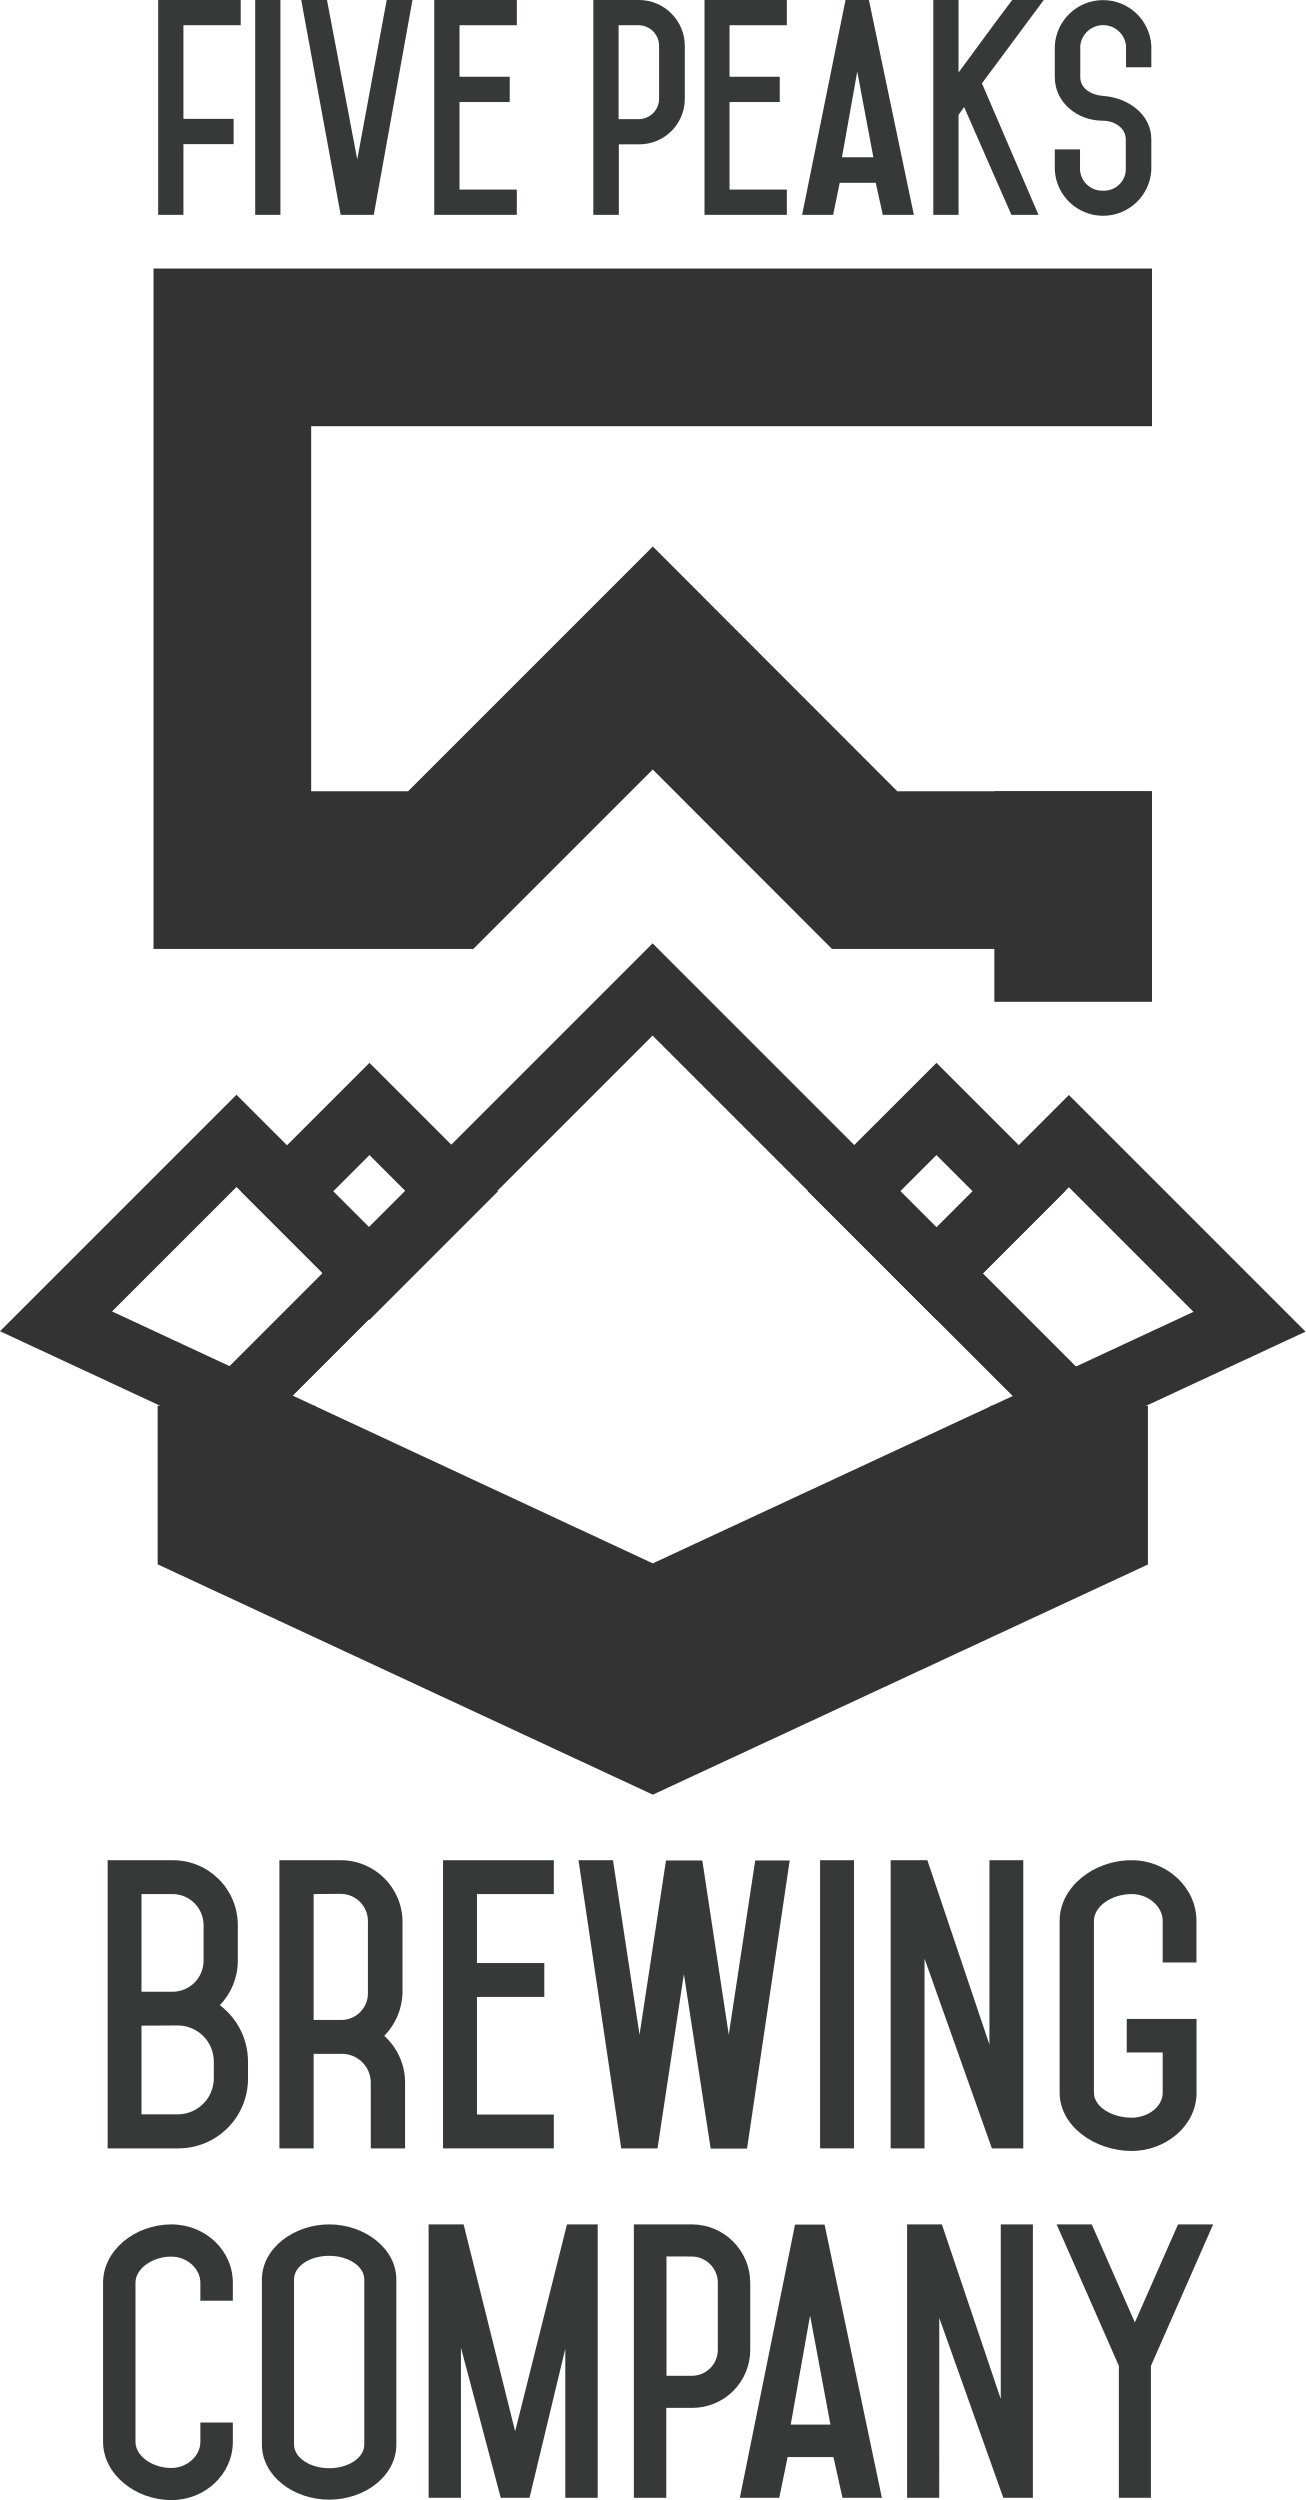
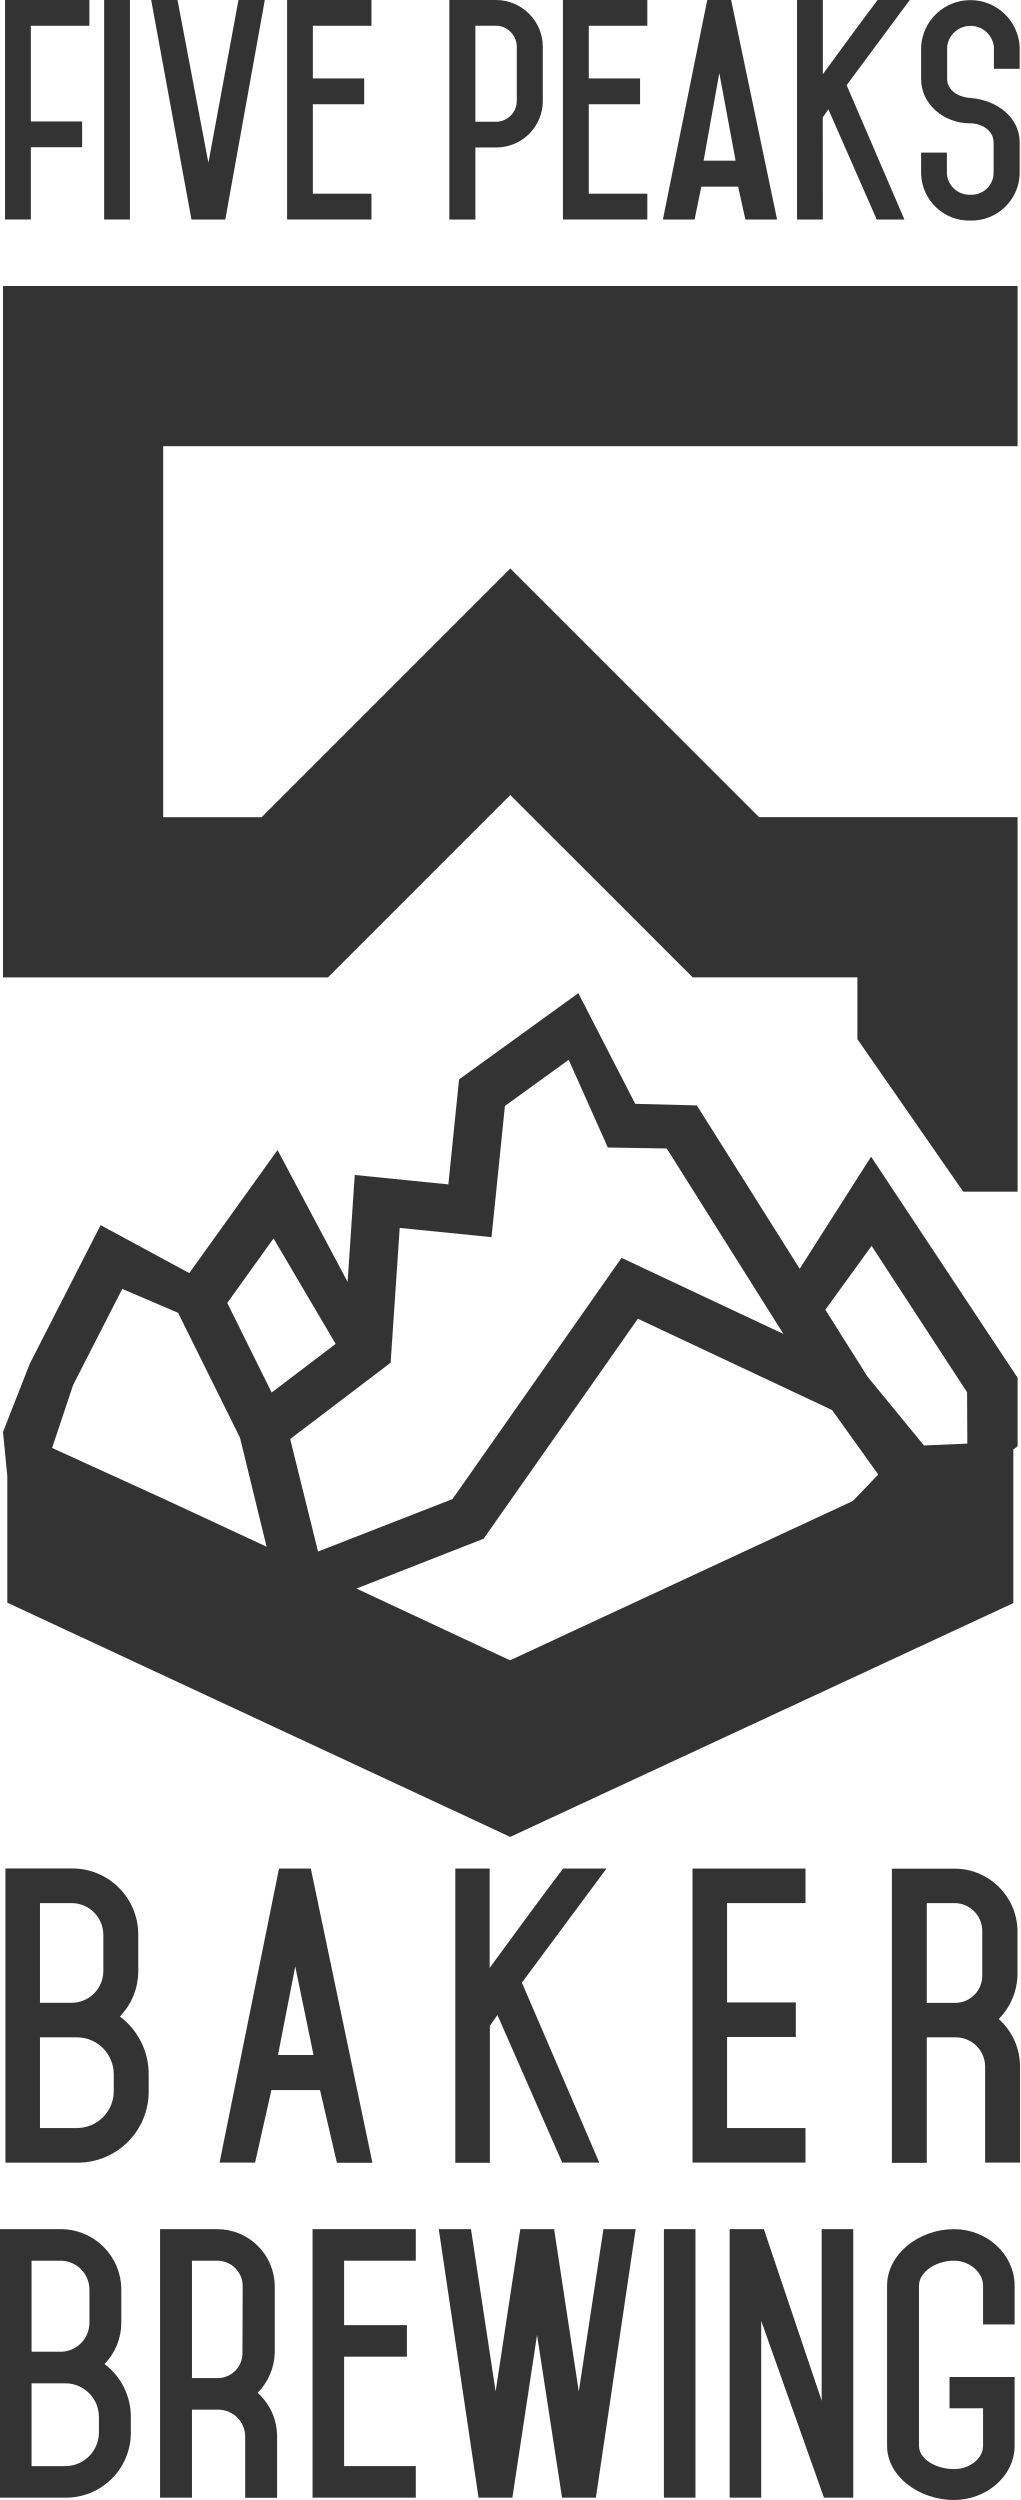
- <svg xmlns="http://www.w3.org/2000/svg" viewBox="0 0 264.99 507.44">
+ <svg xmlns="http://www.w3.org/2000/svg" id="Layer_1" data-name="Layer 1" viewBox="0 0 201.07 492.8">
  <defs>
-     <style>.cls-1,.cls-2,.cls-3{fill:none;stroke:#333;stroke-miterlimit:10;}.cls-1{stroke-linecap:square;}.cls-1,.cls-3{stroke-width:32px;}.cls-2{stroke-width:13.24px;}.cls-4{fill:#373838;}</style>
+     <style>.cls-1{fill:#333;}</style>
  </defs>
-   <g id="Layer_2" data-name="Layer 2">
-     <g id="Layer_1-2" data-name="Layer 1">
-       <path class="cls-1" d="M217.83,70.51H47.16v106.1H89.45l43.05-43.05,43,43.05h42.27" />
-       <polygon class="cls-2" points="216.97 285.35 132.51 324.62 132.48 324.62 48.02 285.28 132.46 200.84 216.97 285.35" />
-       <polygon class="cls-2" points="48 231.57 74.86 258.43 48.03 285.26 11.37 268.2 29 250.57 48 231.57" />
-       <polygon class="cls-2" points="253.62 268.28 216.99 285.32 216.89 285.28 190.1 258.48 197.95 250.63 203.53 245.05 216.96 231.62 253.62 268.28" />
-       <rect class="cls-2" x="63.16" y="229.99" width="23.65" height="23.65" transform="translate(-149.02 123.85) rotate(-45)" />
-       <polygon class="cls-2" points="206.8 241.81 199.86 248.76 190.08 258.54 173.35 241.81 190.08 225.09 206.8 241.81" />
-       <path class="cls-3" d="M217,285.35v22l-84.49,39.28L48,307.32v-22" />
-       <line class="cls-1" x1="217.83" y1="187.34" x2="217.83" y2="176.61" />
-       <path class="cls-4" d="M47.42,24.13v5.12H37.23V43.61H32.1V0H48.86V5.12H37.23v19Z" />
-       <path class="cls-4" d="M56.92,43.61H51.8V0h5.12Z" />
-       <path class="cls-4" d="M66.37,0l6.14,32.35L78.49,0h5.23L75.87,43.61H69.15L61.14,0Z" />
-       <path class="cls-4" d="M104.9,0V5.12H93.27V15.58h10.19v5.13H93.27V38.48H104.9v5.13H88.14V0Z" />
-       <path class="cls-4" d="M139,20.07a9.24,9.24,0,0,1-9.28,9.23h-4.11V43.61h-5.18V0h9.29A9.32,9.32,0,0,1,139,9.29ZM125.56,5.12V24.18h4.11a4.15,4.15,0,0,0,4.11-4.11V9.29a4.19,4.19,0,0,0-4.11-4.17Z" />
-       <path class="cls-4" d="M159.71,0V5.12H148.08V15.58h10.19v5.13H148.08V38.48h11.63v5.13H143V0Z" />
-       <path class="cls-4" d="M179.19,43.61l-1.44-6.51h-7.31l-1.33,6.51h-6.3L171.62,0h4.75l9.12,43.61Zm-1.92-11.69L174,14.52c-1,5.55-1.92,10.89-3.1,17.4Z" />
-       <path class="cls-4" d="M194.56,43.61h-5.12V0h5.12V14.73c3.58-4.86,7.32-10,10.89-14.73h6.41L199.31,16.92l11.48,26.69h-5.5l-9.6-21.89-1.13,1.61Z" />
-       <path class="cls-4" d="M219.27,15.69c0,2.24,2.19,3.63,4.76,3.79,4.91.38,9.66,3.69,9.66,8.81v6.24a9.81,9.81,0,0,1-19.59,0V30.32h5.12v4.21a4.52,4.52,0,0,0,4.7,4.17,4.41,4.41,0,0,0,4.59-4.17V28.29c0-2.24-2.19-3.79-4.7-3.79-5.18,0-9.71-3.74-9.71-8.81V9.29a9.81,9.81,0,0,1,19.59,0v4.37h-5.13V9.29a4.67,4.67,0,0,0-9.29,0Z" />
-       <path class="cls-4" d="M21.85,377.58H35.09a13.17,13.17,0,0,1,13.18,13.1v7.37A12.89,12.89,0,0,1,44.62,407a14.34,14.34,0,0,1,5.72,11.46v3.43A14.13,14.13,0,0,1,36.1,436.07H21.85Zm6.87,6.87v19.83h6.37a6.32,6.32,0,0,0,6.23-6.23v-7.37a6.32,6.32,0,0,0-6.23-6.23Zm0,26.71v18H36.1a7.34,7.34,0,0,0,7.3-7.31v-3.43a7.33,7.33,0,0,0-7.3-7.3Z" />
-       <path class="cls-4" d="M63.66,436.07H56.71V377.58H69.17A12.53,12.53,0,0,1,81.7,390V404.5A12.92,12.92,0,0,1,78,413.23a12.77,12.77,0,0,1,4.22,9.45v13.39H75.26V422.68a5.86,5.86,0,0,0-5.73-5.8H63.66Zm0-51.62V410h5.8a5.41,5.41,0,0,0,5.22-5.51V390a5.53,5.53,0,0,0-5.51-5.59Z" />
-       <path class="cls-4" d="M112.41,377.58v6.87H96.81v14h13.67v6.88H96.81V429.2h15.6v6.87H89.93V377.58Z" />
-       <path class="cls-4" d="M133.46,436.07h-7.37l-8.67-58.49h7L129.81,413l5.37-35.37h7.37L147.92,413l5.37-35.37h7l-8.66,58.49h-7.38l-5.44-35.44Z" />
-       <path class="cls-4" d="M173.34,436.07h-6.88V377.58h6.88Z" />
-       <path class="cls-4" d="M187.66,436.07h-6.88V377.58h7.45L200.83,415V377.58h6.87v58.49h-6.37l-13.67-38.52Z" />
-       <path class="cls-4" d="M215.08,424.76V389.89c0-6.8,6.8-12.31,14.6-12.31,7.16,0,13.17,5.51,13.17,12.31v8.45H236v-8.45c0-2.93-2.93-5.44-6.3-5.44-4.08,0-7.66,2.51-7.66,5.44v34.87c0,2.93,3.72,5.08,7.66,5.08,3.22,0,6.3-2.15,6.3-5.08V416.6h-7.3v-6.81h14.17v15c0,6.73-6.29,11.81-13.17,11.81C222.09,436.57,215.08,431.49,215.08,424.76Z" />
-       <path class="cls-4" d="M20.92,495.63V463.31c0-6.52,6.45-11.81,13.85-11.81,6.92,0,12.49,5.29,12.49,11.81V467H40.67v-3.67c0-2.85-2.71-5.29-5.9-5.29-3.87,0-7.27,2.44-7.27,5.29v32.32c0,2.85,3.4,5.29,7.27,5.29,3.19,0,5.9-2.44,5.9-5.29v-3.94h6.59v3.94c0,6.51-5.57,11.81-12.49,11.81C27.37,507.44,20.92,502.14,20.92,495.63Z" />
-       <path class="cls-4" d="M80.45,496.17c0,6.38-6.38,11.2-13.64,11.2s-13.65-4.82-13.65-11.2V462.7c0-6.38,6.52-11.2,13.65-11.2s13.64,4.82,13.64,11.2Zm-6.51,0V462.7c0-2.78-3.33-4.82-7.13-4.82s-7.13,2-7.13,4.82v33.47c0,2.78,3.4,4.82,7.13,4.82S73.94,499,73.94,496.17Z" />
-       <path class="cls-4" d="M107.48,507h-5.84l-8.08-30.48V507H87V451.5H94.1l10.46,42,10.52-42h6.24V507h-6.58V476.75Z" />
-       <path class="cls-4" d="M152.28,477a11.76,11.76,0,0,1-11.81,11.74h-5.23V507h-6.58V451.5h11.81a11.86,11.86,0,0,1,11.81,11.81Zm-17-19v24.23h5.23A5.27,5.27,0,0,0,145.7,477V463.31a5.33,5.33,0,0,0-5.23-5.29Z" />
-       <path class="cls-4" d="M171,507l-1.83-8.28h-9.3l-1.7,8.28h-8l11.2-55.46h6L179,507Zm-2.44-14.86L164.43,470c-1.29,7.07-2.44,13.85-3.93,22.14Z" />
-       <path class="cls-4" d="M190.64,507h-6.52V451.5h7.06l11.95,35.44V451.5h6.52V507h-6l-13-36.52Z" />
-       <path class="cls-4" d="M227.1,507V480.22c-3.87-8.9-8.76-19.89-12.63-28.72h7.13l8.75,19.89c2.86-6.58,6.05-13.64,8.76-19.89h7.13l-12.63,28.72V507Z" />
-     </g>
-   </g>
+   <polygon class="cls-1" points="6.08 29.02 16.19 29.02 16.19 23.94 6.08 23.94 6.08 5.08 17.62 5.08 17.62 0 0.99 0 0.99 43.27 6.08 43.27 6.08 29.02" />
+   <rect class="cls-1" x="20.53" width="5.08" height="43.27" />
+   <polygon class="cls-1" points="44.41 43.27 52.2 0 47.01 0 41.08 32.09 34.99 0 29.8 0 37.74 43.27 44.41 43.27" />
+   <polygon class="cls-1" points="73.22 38.18 61.67 38.18 61.67 20.55 71.79 20.55 71.79 15.46 61.67 15.46 61.67 5.08 73.22 5.08 73.22 0 56.59 0 56.59 43.27 73.22 43.27 73.22 38.18" />
+   <path class="cls-1" d="M93.71,29.07h4.08A9.17,9.17,0,0,0,107,19.91V9.21A9.25,9.25,0,0,0,97.79,0H88.57V43.27h5.14Zm0-24h4.08a4.17,4.17,0,0,1,4.08,4.13v10.7A4.12,4.12,0,0,1,97.79,24H93.71Z" />
+   <polygon class="cls-1" points="127.6 38.18 116.06 38.18 116.06 20.55 126.17 20.55 126.17 15.46 116.06 15.46 116.06 5.08 127.6 5.08 127.6 0 110.97 0 110.97 43.27 127.6 43.27 127.6 38.18" />
+   <path class="cls-1" d="M138.24,36.8h7.26l1.43,6.47h6.25L144.12,0h-4.71l-8.74,43.27h6.25Zm3.55-22.4L145,31.67h-6.3C139.88,25.21,140.78,19.91,141.79,14.4Z" />
+   <path class="cls-1" d="M162.18,23.14l1.11-1.59,9.53,21.72h5.46L166.89,16.79,179.33,0H173c-3.55,4.66-7.25,9.8-10.8,14.62V0h-5.09V43.27h5.09Z" />
+   <path class="cls-1" d="M191.3,43.48A9.5,9.5,0,0,0,201,34.26V28.07c0-5.09-4.71-8.37-9.58-8.74-2.55-.16-4.72-1.54-4.72-3.76V9.21a4.64,4.64,0,0,1,9.22,0v4.35H201V9.21a9.73,9.73,0,0,0-19.43,0v6.36c0,5,4.5,8.74,9.63,8.74,2.49,0,4.66,1.53,4.66,3.76v6.19a4.37,4.37,0,0,1-4.55,4.13,4.48,4.48,0,0,1-4.66-4.13V30.08h-5.08v4.18A9.48,9.48,0,0,0,191.3,43.48Z" />
+   <path class="cls-1" d="M20.6,466a11.63,11.63,0,0,0,3.31-8.1v-6.67A11.92,11.92,0,0,0,12,439.41H0v52.93H12.89a12.79,12.79,0,0,0,12.9-12.83V476.4A13,13,0,0,0,20.6,466ZM6.22,445.63H12a5.72,5.72,0,0,1,5.63,5.64v6.67A5.73,5.73,0,0,1,12,463.58H6.22ZM19.5,479.51a6.64,6.64,0,0,1-6.61,6.61H6.22V469.8h6.67a6.63,6.63,0,0,1,6.61,6.6Z" />
+   <path class="cls-1" d="M50.79,471.67a11.68,11.68,0,0,0,3.37-7.9V450.68a11.33,11.33,0,0,0-11.33-11.27H31.55v52.93h6.29V475h5.31a5.3,5.3,0,0,1,5.18,5.25v12.11h6.29V480.23A11.55,11.55,0,0,0,50.79,471.67Zm-3-7.9a4.9,4.9,0,0,1-4.73,5H37.84V445.63h5a5,5,0,0,1,5,5.05Z" />
+   <polygon class="cls-1" points="61.61 492.34 81.96 492.34 81.96 486.12 67.83 486.12 67.83 464.55 80.21 464.55 80.21 458.33 67.83 458.33 67.83 445.63 81.96 445.63 81.96 439.41 61.61 439.41 61.61 492.34" />
+   <polygon class="cls-1" points="114.09 471.42 109.23 439.41 102.56 439.41 97.7 471.42 92.84 439.41 86.49 439.41 94.33 492.34 101 492.34 105.86 460.27 110.79 492.34 117.46 492.34 125.3 439.41 118.95 439.41 114.09 471.42" />
+   <rect class="cls-1" x="130.87" y="439.41" width="6.22" height="52.93" />
+   <polygon class="cls-1" points="161.97 473.23 150.57 439.41 143.83 439.41 143.83 492.34 150.05 492.34 150.05 457.49 162.42 492.34 168.19 492.34 168.19 439.41 161.97 439.41 161.97 473.23" />
+   <path class="cls-1" d="M188.08,439.41c-7.06,0-13.22,5-13.22,11.14v31.56c0,6.09,6.35,10.69,13.22,10.69,6.22,0,11.92-4.6,11.92-10.69V468.56H187.17v6.16h6.61v7.39c0,2.65-2.79,4.6-5.7,4.6-3.56,0-6.93-1.95-6.93-4.6V450.55c0-2.65,3.24-4.92,6.93-4.92,3,0,5.7,2.27,5.7,4.92v7.65H200v-7.65C200,444.4,194.56,439.41,188.08,439.41Z" />
+   <path class="cls-1" d="M23.63,397.49a12.73,12.73,0,0,0,3.62-8.87v-7.31a13,13,0,0,0-13.06-13H1.07v58H15.19a14,14,0,0,0,14.12-14v-3.41A14.17,14.17,0,0,0,23.63,397.49ZM7.88,375.14h6.31a6.27,6.27,0,0,1,6.18,6.17v7.31a6.27,6.27,0,0,1-6.18,6.17H7.88Zm14.54,37.11a7.26,7.26,0,0,1-7.23,7.23H7.88V401.6h7.31a7.27,7.27,0,0,1,7.23,7.24Z" />
+   <path class="cls-1" d="M43.28,426.29h7L53.5,412h9.58l3.33,14.33h7l-12.14-58H55ZM61.8,405.08h-7c1.27-6.39,2.27-11.78,3.4-17.45Z" />
+   <path class="cls-1" d="M111,368.33c-4.76,6.24-9.72,13.12-14.48,19.58V368.33H89.75v58h6.81v-27l1.49-2.13,12.77,29.09h7.31l-15.25-35.47,16.67-22.49Z" />
+   <polygon class="cls-1" points="158.78 375.14 158.78 368.33 136.51 368.33 136.51 426.29 158.78 426.29 158.78 419.48 143.32 419.48 143.32 401.53 156.87 401.53 156.87 394.72 143.32 394.72 143.32 375.14 158.78 375.14" />
+   <path class="cls-1" d="M196.88,398a12.81,12.81,0,0,0,3.69-8.65v-8.66a12.41,12.41,0,0,0-12.41-12.34H175.81v58h6.88V401.6h5.82a5.81,5.81,0,0,1,5.68,5.75v18.94h6.88V407.35A12.53,12.53,0,0,0,196.88,398Zm-3.26-8.65a5.36,5.36,0,0,1-5.18,5.46h-5.75V375.14h5.47a5.48,5.48,0,0,1,5.46,5.53Z" />
+   <polygon class="cls-1" points="100.59 156.72 136.53 192.65 169.01 192.65 169.01 204.84 189.87 234.9 200.59 234.9 200.59 161.08 200.57 161.08 200.57 161.07 149.61 161.07 100.59 112.06 51.57 161.08 32.17 161.08 32.17 87.96 200.59 87.96 200.59 56.38 0.59 56.38 0.59 192.66 64.65 192.66 100.59 156.72" />
+   <path class="cls-1" d="M1.44,315.92l99.13,46.17L199.75,316V285.71l.84-.62V271.58L171.71,228,157.64,250.1l-20.28-32.2-12.14-.31L114,195.77l-23.51,17-2.11,20.7-18.45-1.86-1.41,21.08-13.81-26-17.4,24.26-17.48-9.45L5.88,268.79.59,282.28l.85,8.65Zm93.89-12.6h0l30.41-43.37,38.28,18,9.1,12.71-5,5.21-67.58,31.41L70.26,313.14l18.36-7.2Zm76.48-57.73,18.82,28.85.05,10.12-8.55.37L171,271.36h0l-8.31-13.19ZM77,268.62l1.79-26.57,18.1,1.82L99.53,218l12.57-9.09,7.72,17.29,11.61.19,23,36.56-31.91-15L89.19,295.5l-26.5,10.34L57.2,283.66Zm-23.08-24.5,12.24,20.79-12.61,9.58L44.8,256.84ZM24.1,254.07l11,4.71,12.21,24.63v0l5.24,21.48L33,295.79,10.27,285.42,14.42,273Z" />
</svg>
